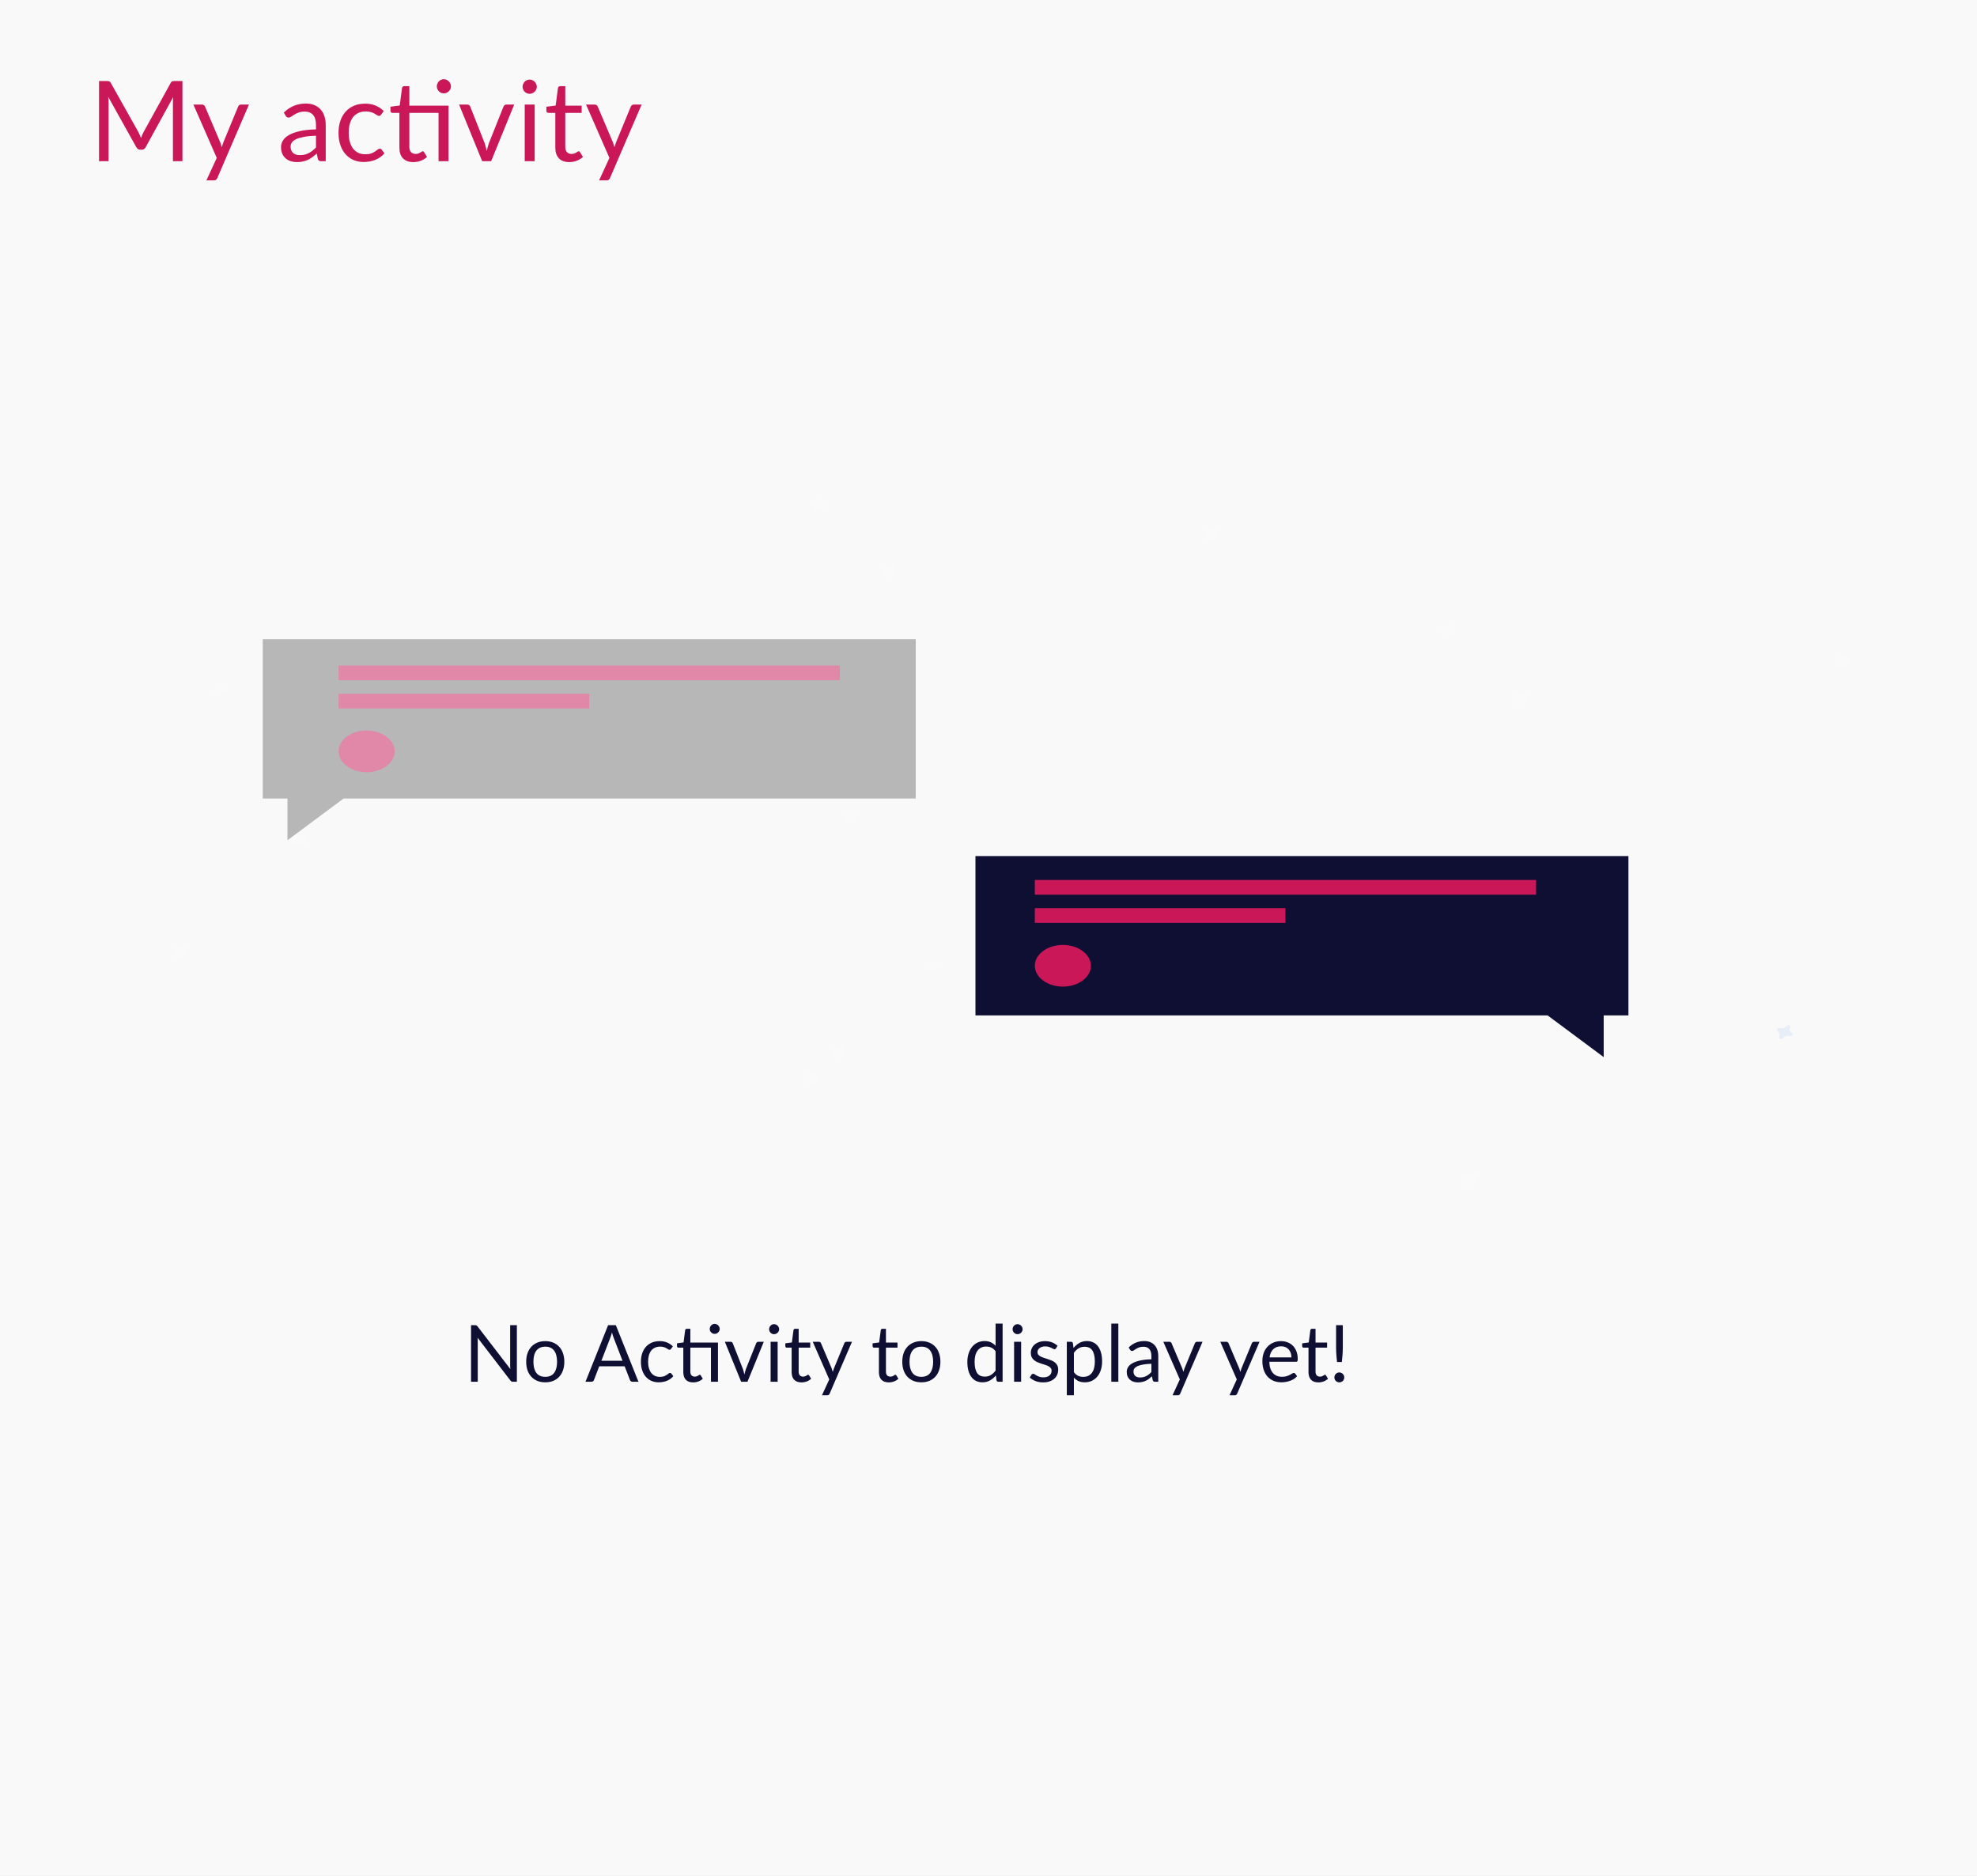
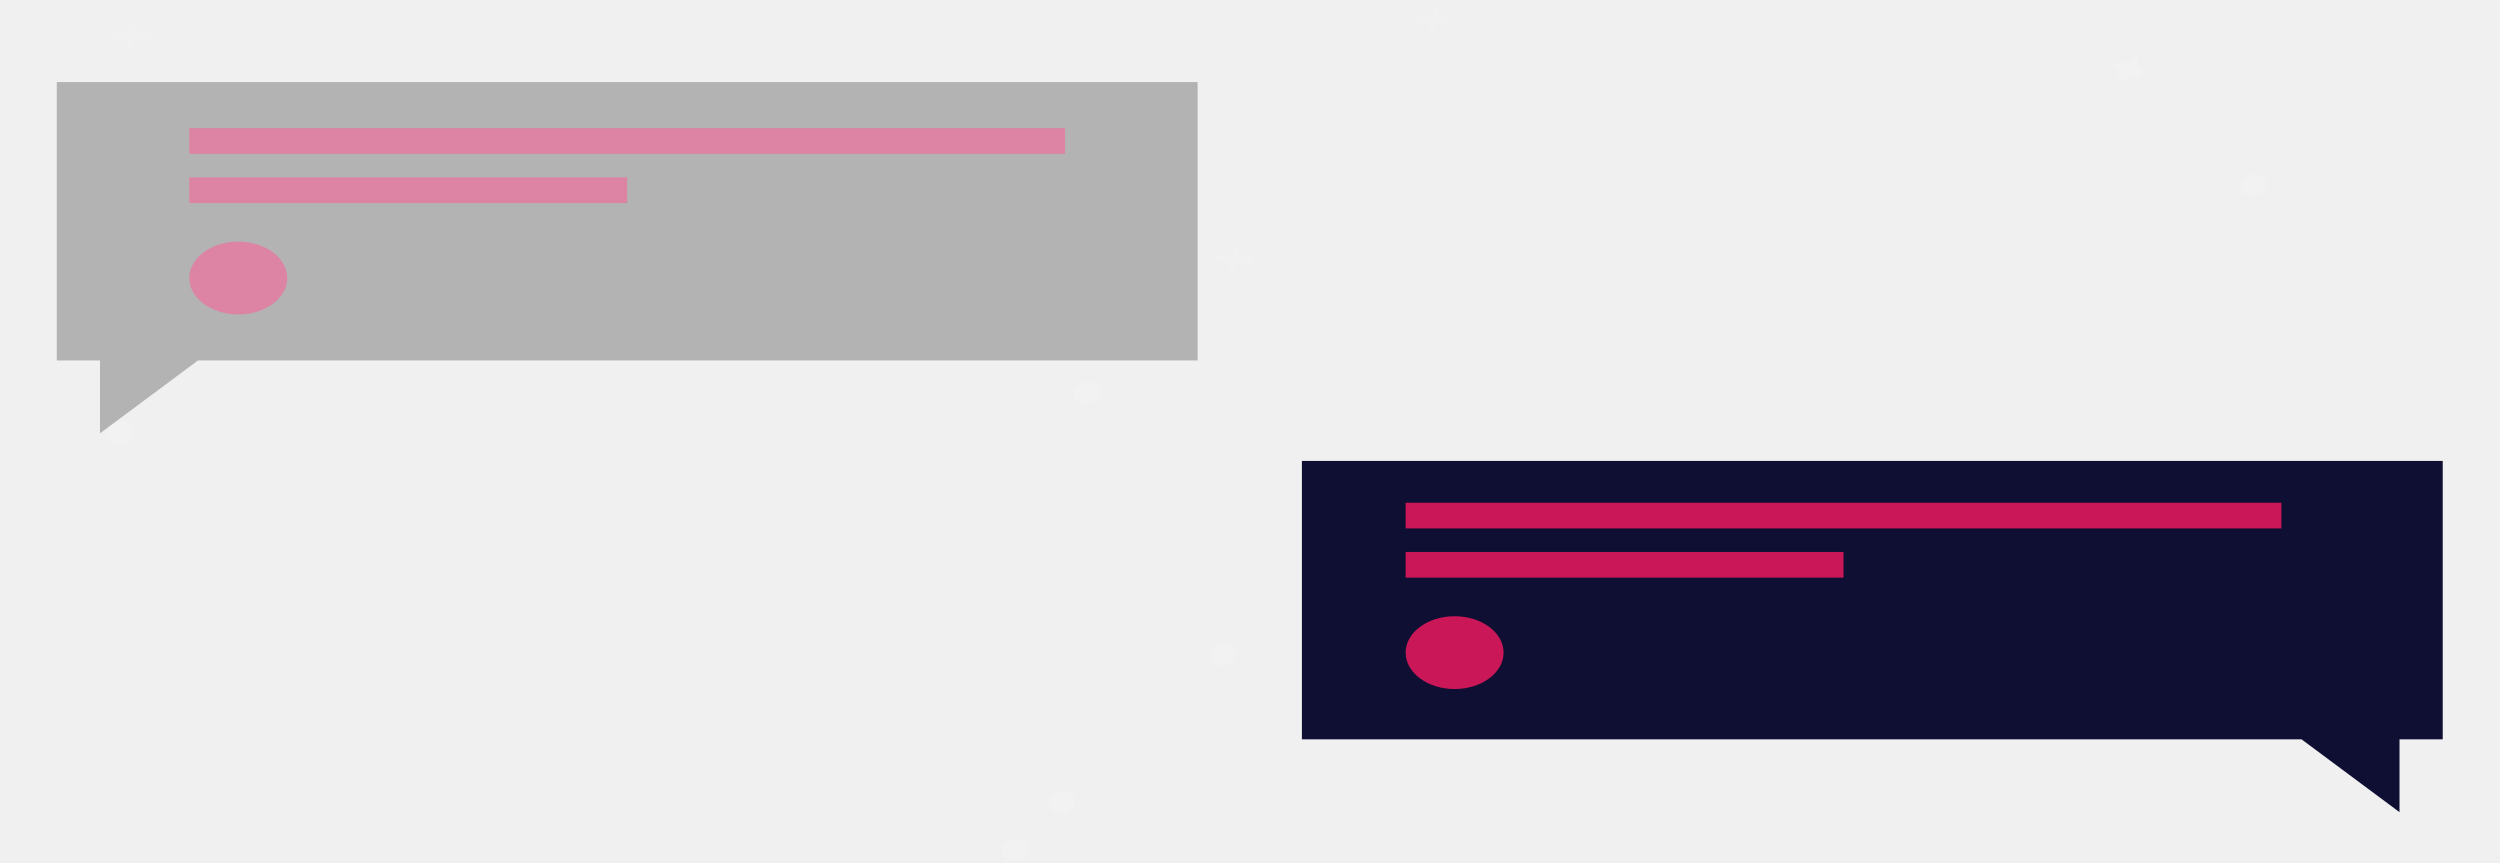
- <svg xmlns="http://www.w3.org/2000/svg" width="601" height="570" viewBox="0 0 601 570" fill="none">
-   <rect width="601" height="570" fill="#F9F9F9" />
+ <svg xmlns="http://www.w3.org/2000/svg" width="435" height="150" viewBox="70 180 435 150" fill="none">
  <g opacity="0.2">
    <path opacity="0.5" d="M66.764 211.509C68.023 211.582 69.242 210.786 69.486 209.731C69.73 208.676 68.907 207.762 67.647 207.689C66.388 207.616 65.169 208.412 64.926 209.467C64.682 210.521 65.505 211.436 66.764 211.509Z" fill="white" />
    <path opacity="0.5" d="M90.457 257.147C91.717 257.22 92.935 256.424 93.179 255.369C93.423 254.315 92.6 253.4 91.341 253.327C90.081 253.254 88.863 254.05 88.619 255.105C88.375 256.16 89.198 257.074 90.457 257.147Z" fill="white" />
    <path opacity="0.5" d="M367.729 164.421C368.988 164.494 370.207 163.698 370.451 162.643C370.695 161.588 369.871 160.674 368.612 160.601C367.353 160.528 366.134 161.324 365.89 162.379C365.647 163.433 366.47 164.348 367.729 164.421Z" fill="white" />
    <path opacity="0.5" d="M250.552 153.457C250.265 153.325 250.06 153.103 249.977 152.834C249.893 152.566 249.937 152.269 250.1 152.001C250.126 151.96 250.146 151.917 250.16 151.873C250.198 151.748 250.188 151.62 250.13 151.51C250.072 151.399 249.97 151.312 249.839 151.26C249.707 151.208 249.554 151.195 249.401 151.222C249.249 151.25 249.105 151.316 248.991 151.412C248.951 151.446 248.916 151.483 248.885 151.523C248.688 151.777 248.392 151.973 248.055 152.075C247.717 152.176 247.361 152.177 247.053 152.075C247.006 152.059 246.956 152.047 246.905 152.041C246.756 152.025 246.599 152.049 246.457 152.111C246.315 152.172 246.195 152.268 246.116 152.383C246.037 152.499 246.002 152.628 246.016 152.751C246.031 152.874 246.095 152.986 246.198 153.068C246.234 153.097 246.275 153.122 246.32 153.142C246.605 153.276 246.807 153.498 246.888 153.766C246.97 154.033 246.926 154.329 246.763 154.596C246.738 154.637 246.718 154.68 246.704 154.724C246.665 154.849 246.676 154.976 246.734 155.087C246.792 155.197 246.894 155.285 247.025 155.336C247.156 155.388 247.31 155.401 247.462 155.374C247.615 155.347 247.759 155.28 247.872 155.185C247.912 155.151 247.948 155.113 247.978 155.073C248.175 154.819 248.472 154.621 248.81 154.519C249.149 154.417 249.506 154.417 249.814 154.519C249.861 154.535 249.911 154.547 249.963 154.553C250.111 154.569 250.267 154.545 250.409 154.483C250.55 154.422 250.67 154.327 250.749 154.212C250.829 154.098 250.864 153.969 250.85 153.846C250.836 153.723 250.774 153.612 250.672 153.529C250.637 153.501 250.596 153.477 250.552 153.457Z" fill="white" />
    <path opacity="0.5" d="M352.8 275.153C352.513 275.02 352.308 274.799 352.224 274.53C352.141 274.261 352.185 273.965 352.348 273.696C352.373 273.655 352.393 273.612 352.407 273.568C352.446 273.443 352.435 273.316 352.377 273.205C352.319 273.095 352.217 273.007 352.086 272.956C351.955 272.904 351.801 272.891 351.649 272.918C351.496 272.945 351.352 273.012 351.239 273.108C351.199 273.141 351.163 273.179 351.133 273.219C350.936 273.473 350.639 273.671 350.301 273.773C349.962 273.875 349.605 273.875 349.297 273.773C349.25 273.757 349.2 273.745 349.148 273.739C349 273.723 348.843 273.747 348.701 273.809C348.559 273.87 348.439 273.966 348.359 274.081C348.28 274.197 348.245 274.326 348.26 274.449C348.275 274.573 348.338 274.684 348.441 274.766C348.478 274.796 348.519 274.82 348.564 274.841C348.851 274.973 349.056 275.195 349.139 275.463C349.223 275.732 349.179 276.029 349.016 276.297C348.99 276.338 348.97 276.381 348.957 276.425C348.918 276.55 348.929 276.678 348.986 276.788C349.044 276.899 349.146 276.986 349.278 277.038C349.409 277.09 349.562 277.103 349.715 277.076C349.868 277.048 350.012 276.982 350.125 276.886C350.165 276.852 350.201 276.815 350.231 276.775C350.428 276.52 350.724 276.323 351.063 276.221C351.401 276.118 351.759 276.118 352.067 276.22C352.114 276.237 352.164 276.248 352.216 276.254C352.364 276.271 352.521 276.246 352.663 276.185C352.805 276.123 352.925 276.028 353.004 275.912C353.084 275.797 353.119 275.668 353.104 275.544C353.089 275.421 353.026 275.31 352.923 275.227C352.886 275.198 352.845 275.173 352.8 275.153Z" fill="white" />
    <path opacity="0.5" d="M254.327 321.464C255.586 321.537 256.804 320.741 257.048 319.686C257.292 318.631 256.469 317.717 255.21 317.644C253.951 317.571 252.732 318.367 252.488 319.422C252.244 320.476 253.067 321.391 254.327 321.464Z" fill="white" />
    <path opacity="0.5" d="M54.303 291.094C55.562 291.167 56.781 290.372 57.025 289.317C57.269 288.262 56.446 287.348 55.186 287.275C53.927 287.202 52.709 287.998 52.465 289.052C52.221 290.107 53.044 291.021 54.303 291.094Z" fill="white" />
    <path opacity="0.5" d="M269.795 175.385C271.055 175.458 272.273 174.663 272.517 173.608C272.761 172.553 271.938 171.639 270.679 171.566C269.419 171.493 268.201 172.289 267.957 173.343C267.713 174.398 268.536 175.313 269.795 175.385Z" fill="white" />
    <g opacity="0.5">
      <path opacity="0.5" d="M79.337 132.099L78.453 132.045L77.308 137.279L78.191 137.333L79.337 132.099Z" fill="white" />
      <path opacity="0.5" d="M81.567 135.452L81.84 134.314L75.075 133.937L74.802 135.075L81.567 135.452Z" fill="white" />
    </g>
    <g opacity="0.5">
      <path opacity="0.5" d="M93.872 183.74L92.988 183.686L91.843 188.919L92.726 188.974L93.872 183.74Z" fill="white" />
      <path opacity="0.5" d="M96.102 187.093L96.375 185.955L89.61 185.578L89.337 186.716L96.102 187.093Z" fill="white" />
    </g>
    <g opacity="0.5">
      <path opacity="0.5" d="M320.466 180.879L319.582 180.824L318.437 186.058L319.32 186.112L320.466 180.879Z" fill="white" />
      <path opacity="0.5" d="M322.7 184.231L322.973 183.094L316.207 182.717L315.934 183.854L322.7 184.231Z" fill="white" />
    </g>
    <path opacity="0.5" d="M258.645 250.218C259.904 250.29 261.123 249.495 261.367 248.44C261.611 247.385 260.787 246.471 259.528 246.398C258.269 246.325 257.05 247.121 256.806 248.175C256.563 249.23 257.386 250.145 258.645 250.218Z" fill="white" />
    <path opacity="0.5" d="M282.338 295.856C283.598 295.929 284.816 295.133 285.06 294.078C285.304 293.024 284.481 292.109 283.222 292.036C281.962 291.963 280.744 292.759 280.5 293.814C280.256 294.869 281.079 295.783 282.338 295.856Z" fill="white" />
    <path opacity="0.5" d="M559.61 203.13C560.869 203.203 562.088 202.407 562.332 201.352C562.575 200.297 561.752 199.383 560.493 199.31C559.234 199.237 558.015 200.033 557.771 201.088C557.527 202.142 558.351 203.057 559.61 203.13Z" fill="white" />
    <path opacity="0.5" d="M442.433 192.166C442.146 192.034 441.941 191.812 441.858 191.543C441.774 191.275 441.818 190.978 441.981 190.71C442.007 190.669 442.027 190.626 442.04 190.582C442.079 190.457 442.068 190.329 442.011 190.219C441.953 190.108 441.851 190.021 441.719 189.969C441.588 189.917 441.435 189.904 441.282 189.931C441.129 189.959 440.986 190.025 440.872 190.121C440.832 190.155 440.796 190.192 440.766 190.232C440.569 190.486 440.273 190.682 439.935 190.784C439.598 190.885 439.242 190.886 438.934 190.784C438.887 190.768 438.837 190.756 438.785 190.75C438.637 190.734 438.48 190.758 438.338 190.82C438.196 190.881 438.076 190.977 437.997 191.092C437.917 191.208 437.883 191.337 437.897 191.46C437.912 191.583 437.975 191.695 438.078 191.777C438.115 191.806 438.156 191.831 438.201 191.851C438.486 191.985 438.688 192.207 438.769 192.475C438.851 192.742 438.806 193.038 438.644 193.305C438.618 193.346 438.599 193.389 438.585 193.433C438.546 193.558 438.557 193.685 438.615 193.796C438.672 193.906 438.775 193.994 438.906 194.045C439.037 194.097 439.19 194.11 439.343 194.083C439.496 194.056 439.64 193.989 439.753 193.893C439.793 193.86 439.829 193.822 439.859 193.782C440.056 193.528 440.352 193.33 440.691 193.228C441.029 193.126 441.387 193.126 441.695 193.228C441.742 193.244 441.792 193.256 441.844 193.262C441.992 193.278 442.148 193.254 442.29 193.192C442.431 193.131 442.55 193.036 442.63 192.921C442.709 192.807 442.745 192.678 442.731 192.555C442.717 192.432 442.655 192.321 442.553 192.237C442.517 192.21 442.477 192.186 442.433 192.166Z" fill="white" />
    <path opacity="0.5" d="M544.681 313.862C544.393 313.729 544.189 313.508 544.105 313.239C544.022 312.97 544.066 312.674 544.229 312.405C544.254 312.364 544.274 312.321 544.288 312.277C544.326 312.152 544.316 312.025 544.258 311.914C544.2 311.804 544.098 311.716 543.967 311.665C543.836 311.613 543.682 311.6 543.53 311.627C543.377 311.654 543.233 311.721 543.119 311.817C543.079 311.85 543.044 311.888 543.014 311.928C542.816 312.182 542.52 312.38 542.182 312.482C541.843 312.584 541.486 312.584 541.178 312.482C541.131 312.466 541.081 312.454 541.029 312.448C540.88 312.432 540.723 312.456 540.581 312.518C540.439 312.579 540.32 312.675 540.24 312.79C540.161 312.906 540.126 313.035 540.141 313.158C540.155 313.282 540.219 313.393 540.322 313.475C540.358 313.505 540.4 313.529 540.445 313.55C540.732 313.682 540.937 313.904 541.02 314.172C541.104 314.441 541.06 314.738 540.897 315.006C540.871 315.047 540.851 315.09 540.837 315.134C540.799 315.259 540.809 315.387 540.867 315.497C540.925 315.608 541.027 315.695 541.159 315.747C541.29 315.799 541.443 315.812 541.596 315.785C541.749 315.757 541.892 315.691 542.006 315.595C542.046 315.561 542.082 315.524 542.112 315.484C542.309 315.229 542.605 315.032 542.944 314.929C543.282 314.827 543.64 314.827 543.948 314.929C543.995 314.946 544.045 314.957 544.097 314.963C544.245 314.98 544.402 314.955 544.544 314.894C544.686 314.832 544.806 314.737 544.885 314.621C544.965 314.506 544.999 314.377 544.985 314.253C544.97 314.13 544.907 314.019 544.804 313.936C544.767 313.907 544.726 313.882 544.681 313.862Z" fill="#4D8AF0" />
    <path opacity="0.5" d="M446.207 360.173C447.467 360.246 448.685 359.45 448.929 358.395C449.173 357.34 448.35 356.426 447.091 356.353C445.831 356.28 444.613 357.076 444.369 358.131C444.125 359.185 444.948 360.1 446.207 360.173Z" fill="white" />
    <path opacity="0.5" d="M246.184 329.803C247.443 329.876 248.662 329.08 248.906 328.026C249.15 326.971 248.326 326.057 247.067 325.984C245.808 325.911 244.589 326.707 244.346 327.761C244.102 328.816 244.925 329.73 246.184 329.803Z" fill="white" />
    <path opacity="0.5" d="M461.676 214.094C462.935 214.167 464.154 213.372 464.398 212.317C464.642 211.262 463.819 210.348 462.559 210.275C461.3 210.202 460.082 210.998 459.838 212.052C459.594 213.107 460.417 214.021 461.676 214.094Z" fill="white" />
    <g opacity="0.5">
      <path opacity="0.5" d="M271.217 170.808L270.334 170.754L269.189 175.988L270.072 176.042L271.217 170.808Z" fill="white" />
      <path opacity="0.5" d="M273.448 174.161L273.721 173.023L266.955 172.646L266.683 173.784L273.448 174.161Z" fill="white" />
    </g>
    <g opacity="0.5">
      <path opacity="0.5" d="M285.751 222.439L284.867 222.385L283.722 227.619L284.605 227.673L285.751 222.439Z" fill="white" />
      <path opacity="0.5" d="M287.981 225.792L288.254 224.654L281.489 224.277L281.216 225.415L287.981 225.792Z" fill="white" />
    </g>
    <g opacity="0.5">
      <path opacity="0.5" d="M512.352 219.584L511.469 219.529L510.323 224.763L511.207 224.817L512.352 219.584Z" fill="white" />
      <path opacity="0.5" d="M514.587 222.936L514.859 221.799L508.094 221.422L507.821 222.559L514.587 222.936Z" fill="white" />
    </g>
  </g>
  <path d="M296.533 260.207H495.035V308.648H487.516V321.317L470.473 308.648H296.533V260.207Z" fill="#0F0F33" />
  <path d="M466.965 267.475H314.58V271.946H466.965V267.475Z" fill="#C91757" />
  <path d="M390.773 276.043H314.58V280.514H390.773V276.043Z" fill="#C91757" />
  <path d="M323.102 299.892C327.808 299.892 331.623 297.056 331.623 293.557C331.623 290.059 327.808 287.223 323.102 287.223C318.395 287.223 314.58 290.059 314.58 293.557C314.58 297.056 318.395 299.892 323.102 299.892Z" fill="#C91757" />
  <g opacity="0.5">
    <g clip-path="url(#clip0)">
      <path d="M278.379 194.285H79.877V242.726H87.396V255.395L104.439 242.726H278.379V194.285Z" fill="#757575" />
      <path d="M255.321 202.295H102.936V206.766H255.321V202.295Z" fill="#C91757" />
      <path d="M179.128 210.867H102.936V215.339H179.128V210.867Z" fill="#C91757" />
      <path d="M111.457 234.714C116.163 234.714 119.979 231.878 119.979 228.379C119.979 224.881 116.163 222.045 111.457 222.045C106.751 222.045 102.936 224.881 102.936 228.379C102.936 231.878 106.751 234.714 111.457 234.714Z" fill="#C91757" />
    </g>
  </g>
  <path d="M157.128 402.804V420H155.964C155.78 420 155.624 419.968 155.496 419.904C155.376 419.84 155.256 419.732 155.136 419.58L145.188 406.62C145.204 406.82 145.216 407.016 145.224 407.208C145.232 407.4 145.236 407.58 145.236 407.748V420H143.196V402.804H144.396C144.5 402.804 144.588 402.812 144.66 402.828C144.732 402.836 144.796 402.856 144.852 402.888C144.908 402.912 144.964 402.952 145.02 403.008C145.076 403.056 145.136 403.12 145.2 403.2L155.148 416.148C155.132 415.94 155.116 415.74 155.1 415.548C155.092 415.348 155.088 415.16 155.088 414.984V402.804H157.128ZM165.769 407.652C166.657 407.652 167.457 407.8 168.169 408.096C168.881 408.392 169.489 408.812 169.993 409.356C170.497 409.9 170.881 410.56 171.145 411.336C171.417 412.104 171.553 412.964 171.553 413.916C171.553 414.876 171.417 415.74 171.145 416.508C170.881 417.276 170.497 417.932 169.993 418.476C169.489 419.02 168.881 419.44 168.169 419.736C167.457 420.024 166.657 420.168 165.769 420.168C164.873 420.168 164.065 420.024 163.345 419.736C162.633 419.44 162.025 419.02 161.521 418.476C161.017 417.932 160.629 417.276 160.357 416.508C160.093 415.74 159.961 414.876 159.961 413.916C159.961 412.964 160.093 412.104 160.357 411.336C160.629 410.56 161.017 409.9 161.521 409.356C162.025 408.812 162.633 408.392 163.345 408.096C164.065 407.8 164.873 407.652 165.769 407.652ZM165.769 418.5C166.969 418.5 167.865 418.1 168.457 417.3C169.049 416.492 169.345 415.368 169.345 413.928C169.345 412.48 169.049 411.352 168.457 410.544C167.865 409.736 166.969 409.332 165.769 409.332C165.161 409.332 164.629 409.436 164.173 409.644C163.725 409.852 163.349 410.152 163.045 410.544C162.749 410.936 162.525 411.42 162.373 411.996C162.229 412.564 162.157 413.208 162.157 413.928C162.157 415.368 162.453 416.492 163.045 417.3C163.645 418.1 164.553 418.5 165.769 418.5ZM189.242 413.616L186.542 406.62C186.462 406.412 186.378 406.172 186.29 405.9C186.202 405.62 186.118 405.324 186.038 405.012C185.87 405.66 185.698 406.2 185.522 406.632L182.822 413.616H189.242ZM194.09 420H192.29C192.082 420 191.914 419.948 191.786 419.844C191.658 419.74 191.562 419.608 191.498 419.448L189.89 415.296H182.174L180.566 419.448C180.518 419.592 180.426 419.72 180.29 419.832C180.154 419.944 179.986 420 179.786 420H177.986L184.862 402.804H187.214L194.09 420ZM203.98 410.004C203.916 410.092 203.852 410.16 203.788 410.208C203.724 410.256 203.636 410.28 203.524 410.28C203.404 410.28 203.272 410.232 203.128 410.136C202.984 410.032 202.804 409.92 202.588 409.8C202.38 409.68 202.12 409.572 201.808 409.476C201.504 409.372 201.128 409.32 200.68 409.32C200.08 409.32 199.552 409.428 199.096 409.644C198.64 409.852 198.256 410.156 197.944 410.556C197.64 410.956 197.408 411.44 197.248 412.008C197.096 412.576 197.02 413.212 197.02 413.916C197.02 414.652 197.104 415.308 197.272 415.884C197.44 416.452 197.676 416.932 197.98 417.324C198.292 417.708 198.664 418.004 199.096 418.212C199.536 418.412 200.028 418.512 200.572 418.512C201.092 418.512 201.52 418.452 201.856 418.332C202.192 418.204 202.468 418.064 202.684 417.912C202.908 417.76 203.092 417.624 203.236 417.504C203.388 417.376 203.536 417.312 203.68 417.312C203.856 417.312 203.992 417.38 204.088 417.516L204.688 418.296C204.424 418.624 204.124 418.904 203.788 419.136C203.452 419.368 203.088 419.564 202.696 419.724C202.312 419.876 201.908 419.988 201.484 420.06C201.06 420.132 200.628 420.168 200.188 420.168C199.428 420.168 198.72 420.028 198.064 419.748C197.416 419.468 196.852 419.064 196.372 418.536C195.892 418 195.516 417.344 195.244 416.568C194.972 415.792 194.836 414.908 194.836 413.916C194.836 413.012 194.96 412.176 195.208 411.408C195.464 410.64 195.832 409.98 196.312 409.428C196.8 408.868 197.396 408.432 198.1 408.12C198.812 407.808 199.628 407.652 200.548 407.652C201.404 407.652 202.156 407.792 202.804 408.072C203.46 408.344 204.04 408.732 204.544 409.236L203.98 410.004ZM218.261 420H216.125V409.632H209.861V416.928C209.861 417.44 209.985 417.82 210.233 418.068C210.481 418.316 210.801 418.44 211.193 418.44C211.417 418.44 211.609 418.412 211.769 418.356C211.937 418.292 212.081 418.224 212.201 418.152C212.321 418.08 212.421 418.016 212.501 417.96C212.589 417.896 212.665 417.864 212.729 417.864C212.841 417.864 212.941 417.932 213.029 418.068L213.653 419.088C213.285 419.432 212.841 419.704 212.321 419.904C211.801 420.096 211.265 420.192 210.713 420.192C209.753 420.192 209.013 419.924 208.493 419.388C207.981 418.852 207.725 418.08 207.725 417.072V409.632H206.261C206.133 409.632 206.025 409.596 205.937 409.524C205.849 409.444 205.805 409.324 205.805 409.164V408.312L207.797 408.048L208.289 404.304C208.313 404.184 208.365 404.088 208.445 404.016C208.533 403.936 208.645 403.896 208.781 403.896H209.861V408.084H218.261V420ZM218.789 403.944C218.789 404.152 218.745 404.348 218.657 404.532C218.577 404.708 218.465 404.864 218.321 405C218.185 405.136 218.025 405.244 217.841 405.324C217.657 405.404 217.461 405.444 217.253 405.444C217.045 405.444 216.849 405.404 216.665 405.324C216.489 405.244 216.333 405.136 216.197 405C216.061 404.864 215.953 404.708 215.873 404.532C215.793 404.348 215.753 404.152 215.753 403.944C215.753 403.736 215.793 403.54 215.873 403.356C215.953 403.164 216.061 403 216.197 402.864C216.333 402.72 216.489 402.608 216.665 402.528C216.849 402.448 217.045 402.408 217.253 402.408C217.461 402.408 217.657 402.448 217.841 402.528C218.025 402.608 218.185 402.72 218.321 402.864C218.465 403 218.577 403.164 218.657 403.356C218.745 403.54 218.789 403.736 218.789 403.944ZM232.186 407.844L227.23 420H225.31L220.354 407.844H222.094C222.27 407.844 222.414 407.888 222.526 407.976C222.638 408.064 222.714 408.168 222.754 408.288L225.838 416.112C225.934 416.408 226.018 416.696 226.09 416.976C226.162 417.256 226.23 417.536 226.294 417.816C226.358 417.536 226.426 417.256 226.498 416.976C226.57 416.696 226.658 416.408 226.762 416.112L229.882 408.288C229.93 408.16 230.01 408.056 230.122 407.976C230.234 407.888 230.366 407.844 230.518 407.844H232.186ZM236.401 407.844V420H234.265V407.844H236.401ZM236.857 404.028C236.857 404.236 236.813 404.432 236.725 404.616C236.645 404.792 236.533 404.952 236.389 405.096C236.253 405.232 236.089 405.34 235.897 405.42C235.713 405.5 235.517 405.54 235.309 405.54C235.101 405.54 234.905 405.5 234.721 405.42C234.545 405.34 234.389 405.232 234.253 405.096C234.117 404.952 234.009 404.792 233.929 404.616C233.849 404.432 233.809 404.236 233.809 404.028C233.809 403.82 233.849 403.624 233.929 403.44C234.009 403.248 234.117 403.084 234.253 402.948C234.389 402.804 234.545 402.692 234.721 402.612C234.905 402.532 235.101 402.492 235.309 402.492C235.517 402.492 235.713 402.532 235.897 402.612C236.089 402.692 236.253 402.804 236.389 402.948C236.533 403.084 236.645 403.248 236.725 403.44C236.813 403.624 236.857 403.82 236.857 404.028ZM243.643 420.192C242.683 420.192 241.943 419.924 241.423 419.388C240.911 418.852 240.655 418.08 240.655 417.072V409.632H239.191C239.063 409.632 238.955 409.596 238.867 409.524C238.779 409.444 238.735 409.324 238.735 409.164V408.312L240.727 408.06L241.219 404.304C241.243 404.184 241.295 404.088 241.375 404.016C241.463 403.936 241.575 403.896 241.711 403.896H242.791V408.084H246.307V409.632H242.791V416.928C242.791 417.44 242.915 417.82 243.163 418.068C243.411 418.316 243.731 418.44 244.123 418.44C244.347 418.44 244.539 418.412 244.699 418.356C244.867 418.292 245.011 418.224 245.131 418.152C245.251 418.08 245.351 418.016 245.431 417.96C245.519 417.896 245.595 417.864 245.659 417.864C245.771 417.864 245.871 417.932 245.959 418.068L246.583 419.088C246.215 419.432 245.771 419.704 245.251 419.904C244.731 420.096 244.195 420.192 243.643 420.192ZM259 407.844L252.22 423.588C252.148 423.748 252.056 423.876 251.944 423.972C251.84 424.068 251.676 424.116 251.452 424.116H249.868L252.088 419.292L247.072 407.844H248.92C249.104 407.844 249.248 407.892 249.352 407.988C249.464 408.076 249.54 408.176 249.58 408.288L252.832 415.944C252.96 416.28 253.068 416.632 253.156 417C253.268 416.624 253.388 416.268 253.516 415.932L256.672 408.288C256.72 408.16 256.8 408.056 256.912 407.976C257.032 407.888 257.164 407.844 257.308 407.844H259ZM270.174 420.192C269.214 420.192 268.474 419.924 267.954 419.388C267.442 418.852 267.186 418.08 267.186 417.072V409.632H265.722C265.594 409.632 265.486 409.596 265.398 409.524C265.31 409.444 265.266 409.324 265.266 409.164V408.312L267.258 408.06L267.75 404.304C267.774 404.184 267.826 404.088 267.906 404.016C267.994 403.936 268.106 403.896 268.242 403.896H269.322V408.084H272.838V409.632H269.322V416.928C269.322 417.44 269.446 417.82 269.694 418.068C269.942 418.316 270.262 418.44 270.654 418.44C270.878 418.44 271.07 418.412 271.23 418.356C271.398 418.292 271.542 418.224 271.662 418.152C271.782 418.08 271.882 418.016 271.962 417.96C272.05 417.896 272.126 417.864 272.19 417.864C272.302 417.864 272.402 417.932 272.49 418.068L273.114 419.088C272.746 419.432 272.302 419.704 271.782 419.904C271.262 420.096 270.726 420.192 270.174 420.192ZM280.097 407.652C280.985 407.652 281.785 407.8 282.497 408.096C283.209 408.392 283.817 408.812 284.321 409.356C284.825 409.9 285.209 410.56 285.473 411.336C285.745 412.104 285.881 412.964 285.881 413.916C285.881 414.876 285.745 415.74 285.473 416.508C285.209 417.276 284.825 417.932 284.321 418.476C283.817 419.02 283.209 419.44 282.497 419.736C281.785 420.024 280.985 420.168 280.097 420.168C279.201 420.168 278.393 420.024 277.673 419.736C276.961 419.44 276.353 419.02 275.849 418.476C275.345 417.932 274.957 417.276 274.685 416.508C274.421 415.74 274.289 414.876 274.289 413.916C274.289 412.964 274.421 412.104 274.685 411.336C274.957 410.56 275.345 409.9 275.849 409.356C276.353 408.812 276.961 408.392 277.673 408.096C278.393 407.8 279.201 407.652 280.097 407.652ZM280.097 418.5C281.297 418.5 282.193 418.1 282.785 417.3C283.377 416.492 283.673 415.368 283.673 413.928C283.673 412.48 283.377 411.352 282.785 410.544C282.193 409.736 281.297 409.332 280.097 409.332C279.489 409.332 278.957 409.436 278.501 409.644C278.053 409.852 277.677 410.152 277.373 410.544C277.077 410.936 276.853 411.42 276.701 411.996C276.557 412.564 276.485 413.208 276.485 413.928C276.485 415.368 276.781 416.492 277.373 417.3C277.973 418.1 278.881 418.5 280.097 418.5ZM302.651 410.736C302.251 410.2 301.819 409.828 301.355 409.62C300.891 409.404 300.371 409.296 299.795 409.296C298.667 409.296 297.799 409.7 297.191 410.508C296.583 411.316 296.279 412.468 296.279 413.964C296.279 414.756 296.347 415.436 296.483 416.004C296.619 416.564 296.819 417.028 297.083 417.396C297.347 417.756 297.671 418.02 298.055 418.188C298.439 418.356 298.875 418.44 299.363 418.44C300.067 418.44 300.679 418.28 301.199 417.96C301.727 417.64 302.211 417.188 302.651 416.604V410.736ZM304.787 402.324V420H303.515C303.211 420 303.019 419.852 302.939 419.556L302.747 418.08C302.227 418.704 301.635 419.208 300.971 419.592C300.307 419.976 299.539 420.168 298.667 420.168C297.971 420.168 297.339 420.036 296.771 419.772C296.203 419.5 295.719 419.104 295.319 418.584C294.919 418.064 294.611 417.416 294.395 416.64C294.179 415.864 294.071 414.972 294.071 413.964C294.071 413.068 294.191 412.236 294.431 411.468C294.671 410.692 295.015 410.02 295.463 409.452C295.911 408.884 296.459 408.44 297.107 408.12C297.763 407.792 298.499 407.628 299.315 407.628C300.059 407.628 300.695 407.756 301.223 408.012C301.759 408.26 302.235 408.608 302.651 409.056V402.324H304.787ZM310.417 407.844V420H308.281V407.844H310.417ZM310.873 404.028C310.873 404.236 310.829 404.432 310.741 404.616C310.661 404.792 310.549 404.952 310.405 405.096C310.269 405.232 310.105 405.34 309.913 405.42C309.729 405.5 309.533 405.54 309.325 405.54C309.117 405.54 308.921 405.5 308.737 405.42C308.561 405.34 308.405 405.232 308.269 405.096C308.133 404.952 308.025 404.792 307.945 404.616C307.865 404.432 307.825 404.236 307.825 404.028C307.825 403.82 307.865 403.624 307.945 403.44C308.025 403.248 308.133 403.084 308.269 402.948C308.405 402.804 308.561 402.692 308.737 402.612C308.921 402.532 309.117 402.492 309.325 402.492C309.533 402.492 309.729 402.532 309.913 402.612C310.105 402.692 310.269 402.804 310.405 402.948C310.549 403.084 310.661 403.248 310.741 403.44C310.829 403.624 310.873 403.82 310.873 404.028ZM321.006 409.848C320.91 410.024 320.762 410.112 320.562 410.112C320.442 410.112 320.306 410.068 320.154 409.98C320.002 409.892 319.814 409.796 319.59 409.692C319.374 409.58 319.114 409.48 318.81 409.392C318.506 409.296 318.146 409.248 317.73 409.248C317.37 409.248 317.046 409.296 316.758 409.392C316.47 409.48 316.222 409.604 316.014 409.764C315.814 409.924 315.658 410.112 315.546 410.328C315.442 410.536 315.39 410.764 315.39 411.012C315.39 411.324 315.478 411.584 315.654 411.792C315.838 412 316.078 412.18 316.374 412.332C316.67 412.484 317.006 412.62 317.382 412.74C317.758 412.852 318.142 412.976 318.534 413.112C318.934 413.24 319.322 413.384 319.698 413.544C320.074 413.704 320.41 413.904 320.706 414.144C321.002 414.384 321.238 414.68 321.414 415.032C321.598 415.376 321.69 415.792 321.69 416.28C321.69 416.84 321.59 417.36 321.39 417.84C321.19 418.312 320.894 418.724 320.502 419.076C320.11 419.42 319.63 419.692 319.062 419.892C318.494 420.092 317.838 420.192 317.094 420.192C316.246 420.192 315.478 420.056 314.79 419.784C314.102 419.504 313.518 419.148 313.038 418.716L313.542 417.9C313.606 417.796 313.682 417.716 313.77 417.66C313.858 417.604 313.97 417.576 314.106 417.576C314.25 417.576 314.402 417.632 314.562 417.744C314.722 417.856 314.914 417.98 315.138 418.116C315.37 418.252 315.65 418.376 315.978 418.488C316.306 418.6 316.714 418.656 317.202 418.656C317.618 418.656 317.982 418.604 318.294 418.5C318.606 418.388 318.866 418.24 319.074 418.056C319.282 417.872 319.434 417.66 319.53 417.42C319.634 417.18 319.686 416.924 319.686 416.652C319.686 416.316 319.594 416.04 319.41 415.824C319.234 415.6 318.998 415.412 318.702 415.26C318.406 415.1 318.066 414.964 317.682 414.852C317.306 414.732 316.918 414.608 316.518 414.48C316.126 414.352 315.738 414.208 315.354 414.048C314.978 413.88 314.642 413.672 314.346 413.424C314.05 413.176 313.81 412.872 313.626 412.512C313.45 412.144 313.362 411.7 313.362 411.18C313.362 410.716 313.458 410.272 313.65 409.848C313.842 409.416 314.122 409.04 314.49 408.72C314.858 408.392 315.31 408.132 315.846 407.94C316.382 407.748 316.994 407.652 317.682 407.652C318.482 407.652 319.198 407.78 319.83 408.036C320.47 408.284 321.022 408.628 321.486 409.068L321.006 409.848ZM326.457 417.072C326.849 417.6 327.277 417.972 327.741 418.188C328.205 418.404 328.725 418.512 329.301 418.512C330.437 418.512 331.309 418.108 331.917 417.3C332.525 416.492 332.829 415.34 332.829 413.844C332.829 413.052 332.757 412.372 332.613 411.804C332.477 411.236 332.277 410.772 332.013 410.412C331.749 410.044 331.425 409.776 331.041 409.608C330.657 409.44 330.221 409.356 329.733 409.356C329.037 409.356 328.425 409.516 327.897 409.836C327.377 410.156 326.897 410.608 326.457 411.192V417.072ZM326.349 409.728C326.861 409.096 327.453 408.588 328.125 408.204C328.797 407.82 329.565 407.628 330.429 407.628C331.133 407.628 331.769 407.764 332.337 408.036C332.905 408.3 333.389 408.696 333.789 409.224C334.189 409.744 334.497 410.392 334.713 411.168C334.929 411.944 335.037 412.836 335.037 413.844C335.037 414.74 334.917 415.576 334.677 416.352C334.437 417.12 334.089 417.788 333.633 418.356C333.185 418.916 332.633 419.36 331.977 419.688C331.329 420.008 330.597 420.168 329.781 420.168C329.037 420.168 328.397 420.044 327.861 419.796C327.333 419.54 326.865 419.188 326.457 418.74V424.116H324.309V407.844H325.593C325.897 407.844 326.085 407.992 326.157 408.288L326.349 409.728ZM339.97 402.324V420H337.834V402.324H339.97ZM350.022 414.528C349.038 414.56 348.198 414.64 347.502 414.768C346.814 414.888 346.25 415.048 345.81 415.248C345.378 415.448 345.062 415.684 344.862 415.956C344.67 416.228 344.574 416.532 344.574 416.868C344.574 417.188 344.626 417.464 344.73 417.696C344.834 417.928 344.974 418.12 345.15 418.272C345.334 418.416 345.546 418.524 345.786 418.596C346.034 418.66 346.298 418.692 346.578 418.692C346.954 418.692 347.298 418.656 347.61 418.584C347.922 418.504 348.214 418.392 348.486 418.248C348.766 418.104 349.03 417.932 349.278 417.732C349.534 417.532 349.782 417.304 350.022 417.048V414.528ZM343.122 409.56C343.794 408.912 344.518 408.428 345.294 408.108C346.07 407.788 346.93 407.628 347.874 407.628C348.554 407.628 349.158 407.74 349.686 407.964C350.214 408.188 350.658 408.5 351.018 408.9C351.378 409.3 351.65 409.784 351.834 410.352C352.018 410.92 352.11 411.544 352.11 412.224V420H351.162C350.954 420 350.794 419.968 350.682 419.904C350.57 419.832 350.482 419.696 350.418 419.496L350.178 418.344C349.858 418.64 349.546 418.904 349.242 419.136C348.938 419.36 348.618 419.552 348.282 419.712C347.946 419.864 347.586 419.98 347.202 420.06C346.826 420.148 346.406 420.192 345.942 420.192C345.47 420.192 345.026 420.128 344.61 420C344.194 419.864 343.83 419.664 343.518 419.4C343.214 419.136 342.97 418.804 342.786 418.404C342.61 417.996 342.522 417.516 342.522 416.964C342.522 416.484 342.654 416.024 342.918 415.584C343.182 415.136 343.61 414.74 344.202 414.396C344.794 414.052 345.566 413.772 346.518 413.556C347.47 413.332 348.638 413.204 350.022 413.172V412.224C350.022 411.28 349.818 410.568 349.41 410.088C349.002 409.6 348.406 409.356 347.622 409.356C347.094 409.356 346.65 409.424 346.29 409.56C345.938 409.688 345.63 409.836 345.366 410.004C345.11 410.164 344.886 410.312 344.694 410.448C344.51 410.576 344.326 410.64 344.142 410.64C343.998 410.64 343.874 410.604 343.77 410.532C343.666 410.452 343.578 410.356 343.506 410.244L343.122 409.56ZM365.571 407.844L358.791 423.588C358.719 423.748 358.627 423.876 358.515 423.972C358.411 424.068 358.247 424.116 358.023 424.116H356.439L358.659 419.292L353.643 407.844H355.491C355.675 407.844 355.819 407.892 355.923 407.988C356.035 408.076 356.111 408.176 356.151 408.288L359.403 415.944C359.531 416.28 359.639 416.632 359.727 417C359.839 416.624 359.959 416.268 360.087 415.932L363.243 408.288C363.291 408.16 363.371 408.056 363.483 407.976C363.603 407.888 363.735 407.844 363.879 407.844H365.571ZM382.891 407.844L376.111 423.588C376.039 423.748 375.947 423.876 375.835 423.972C375.731 424.068 375.567 424.116 375.343 424.116H373.759L375.979 419.292L370.963 407.844H372.811C372.995 407.844 373.139 407.892 373.243 407.988C373.355 408.076 373.431 408.176 373.471 408.288L376.723 415.944C376.851 416.28 376.959 416.632 377.047 417C377.159 416.624 377.279 416.268 377.407 415.932L380.563 408.288C380.611 408.16 380.691 408.056 380.803 407.976C380.923 407.888 381.055 407.844 381.199 407.844H382.891ZM392.586 412.596C392.586 412.1 392.514 411.648 392.37 411.24C392.234 410.824 392.03 410.468 391.758 410.172C391.494 409.868 391.17 409.636 390.786 409.476C390.402 409.308 389.966 409.224 389.478 409.224C388.454 409.224 387.642 409.524 387.042 410.124C386.45 410.716 386.082 411.54 385.938 412.596H392.586ZM394.314 418.296C394.05 418.616 393.734 418.896 393.366 419.136C392.998 419.368 392.602 419.56 392.178 419.712C391.762 419.864 391.33 419.976 390.882 420.048C390.434 420.128 389.99 420.168 389.55 420.168C388.71 420.168 387.934 420.028 387.222 419.748C386.518 419.46 385.906 419.044 385.386 418.5C384.874 417.948 384.474 417.268 384.186 416.46C383.898 415.652 383.754 414.724 383.754 413.676C383.754 412.828 383.882 412.036 384.138 411.3C384.402 410.564 384.778 409.928 385.266 409.392C385.754 408.848 386.35 408.424 387.054 408.12C387.758 407.808 388.55 407.652 389.43 407.652C390.158 407.652 390.83 407.776 391.446 408.024C392.07 408.264 392.606 408.616 393.054 409.08C393.51 409.536 393.866 410.104 394.122 410.784C394.378 411.456 394.506 412.224 394.506 413.088C394.506 413.424 394.47 413.648 394.398 413.76C394.326 413.872 394.19 413.928 393.99 413.928H385.866C385.89 414.696 385.994 415.364 386.178 415.932C386.37 416.5 386.634 416.976 386.97 417.36C387.306 417.736 387.706 418.02 388.17 418.212C388.634 418.396 389.154 418.488 389.73 418.488C390.266 418.488 390.726 418.428 391.11 418.308C391.502 418.18 391.838 418.044 392.118 417.9C392.398 417.756 392.63 417.624 392.814 417.504C393.006 417.376 393.17 417.312 393.306 417.312C393.482 417.312 393.618 417.38 393.714 417.516L394.314 418.296ZM400.768 420.192C399.808 420.192 399.068 419.924 398.548 419.388C398.036 418.852 397.78 418.08 397.78 417.072V409.632H396.316C396.188 409.632 396.08 409.596 395.992 409.524C395.904 409.444 395.86 409.324 395.86 409.164V408.312L397.852 408.06L398.344 404.304C398.368 404.184 398.42 404.088 398.5 404.016C398.588 403.936 398.7 403.896 398.836 403.896H399.916V408.084H403.432V409.632H399.916V416.928C399.916 417.44 400.04 417.82 400.288 418.068C400.536 418.316 400.856 418.44 401.248 418.44C401.472 418.44 401.664 418.412 401.824 418.356C401.992 418.292 402.136 418.224 402.256 418.152C402.376 418.08 402.476 418.016 402.556 417.96C402.644 417.896 402.72 417.864 402.784 417.864C402.896 417.864 402.996 417.932 403.084 418.068L403.708 419.088C403.34 419.432 402.896 419.704 402.376 419.904C401.856 420.096 401.32 420.192 400.768 420.192ZM408.205 402.804V409.668C408.205 410.028 408.197 410.38 408.181 410.724C408.165 411.068 408.145 411.416 408.121 411.768C408.097 412.112 408.065 412.468 408.025 412.836C407.993 413.196 407.953 413.584 407.905 414H406.465C406.417 413.584 406.373 413.196 406.333 412.836C406.301 412.468 406.273 412.112 406.249 411.768C406.225 411.416 406.205 411.068 406.189 410.724C406.173 410.38 406.165 410.028 406.165 409.668V402.804H408.205ZM405.649 418.68C405.649 418.472 405.685 418.276 405.757 418.092C405.837 417.908 405.945 417.748 406.081 417.612C406.217 417.476 406.373 417.368 406.549 417.288C406.733 417.208 406.933 417.168 407.149 417.168C407.357 417.168 407.549 417.208 407.725 417.288C407.909 417.368 408.069 417.476 408.205 417.612C408.341 417.748 408.449 417.908 408.529 418.092C408.609 418.276 408.649 418.472 408.649 418.68C408.649 418.896 408.609 419.096 408.529 419.28C408.449 419.456 408.341 419.612 408.205 419.748C408.069 419.884 407.909 419.988 407.725 420.06C407.549 420.14 407.357 420.18 407.149 420.18C406.933 420.18 406.733 420.14 406.549 420.06C406.373 419.988 406.217 419.884 406.081 419.748C405.945 419.612 405.837 419.456 405.757 419.28C405.685 419.096 405.649 418.896 405.649 418.68Z" fill="#0F0F33" />
  <path d="M55.458 24.639V49H52.568V31.099C52.568 30.861 52.574 30.606 52.585 30.334C52.608 30.062 52.63 29.784 52.653 29.501L44.289 44.733C44.028 45.243 43.632 45.498 43.099 45.498H42.623C42.09 45.498 41.694 45.243 41.433 44.733L32.899 29.433C32.967 30.034 33.001 30.589 33.001 31.099V49H30.111V24.639H32.542C32.837 24.639 33.063 24.667 33.222 24.724C33.381 24.781 33.534 24.939 33.681 25.2L42.096 40.194C42.232 40.466 42.362 40.749 42.487 41.044C42.623 41.339 42.748 41.639 42.861 41.945C42.974 41.639 43.093 41.339 43.218 41.044C43.343 40.738 43.479 40.449 43.626 40.177L51.888 25.2C52.024 24.939 52.171 24.781 52.33 24.724C52.5 24.667 52.732 24.639 53.027 24.639H55.458ZM75.683 31.779L66.078 54.083C65.976 54.31 65.845 54.491 65.687 54.627C65.539 54.763 65.307 54.831 64.99 54.831H62.746L65.891 47.997L58.785 31.779H61.403C61.663 31.779 61.867 31.847 62.015 31.983C62.173 32.108 62.281 32.249 62.338 32.408L66.945 43.254C67.126 43.73 67.279 44.229 67.404 44.75C67.562 44.217 67.732 43.713 67.914 43.237L72.385 32.408C72.453 32.227 72.566 32.079 72.725 31.966C72.895 31.841 73.082 31.779 73.286 31.779H75.683ZM96.058 41.248C94.664 41.293 93.474 41.407 92.488 41.588C91.513 41.758 90.715 41.985 90.091 42.268C89.479 42.551 89.031 42.886 88.748 43.271C88.476 43.656 88.34 44.087 88.34 44.563C88.34 45.016 88.414 45.407 88.561 45.736C88.709 46.065 88.907 46.337 89.156 46.552C89.417 46.756 89.717 46.909 90.057 47.011C90.409 47.102 90.782 47.147 91.179 47.147C91.712 47.147 92.199 47.096 92.641 46.994C93.083 46.881 93.497 46.722 93.882 46.518C94.279 46.314 94.653 46.07 95.004 45.787C95.367 45.504 95.718 45.181 96.058 44.818V41.248ZM86.283 34.21C87.235 33.292 88.261 32.606 89.36 32.153C90.46 31.7 91.678 31.473 93.015 31.473C93.978 31.473 94.834 31.632 95.582 31.949C96.33 32.266 96.959 32.708 97.469 33.275C97.979 33.842 98.365 34.527 98.625 35.332C98.886 36.137 99.016 37.021 99.016 37.984V49H97.673C97.379 49 97.152 48.955 96.993 48.864C96.835 48.762 96.71 48.569 96.619 48.286L96.279 46.654C95.826 47.073 95.384 47.447 94.953 47.776C94.522 48.093 94.069 48.365 93.593 48.592C93.117 48.807 92.607 48.972 92.063 49.085C91.531 49.21 90.936 49.272 90.278 49.272C89.609 49.272 88.981 49.181 88.391 49C87.802 48.807 87.286 48.524 86.844 48.15C86.413 47.776 86.068 47.306 85.807 46.739C85.558 46.161 85.433 45.481 85.433 44.699C85.433 44.019 85.62 43.367 85.994 42.744C86.368 42.109 86.975 41.548 87.813 41.061C88.652 40.574 89.746 40.177 91.094 39.871C92.443 39.554 94.097 39.372 96.058 39.327V37.984C96.058 36.647 95.769 35.638 95.191 34.958C94.613 34.267 93.769 33.921 92.658 33.921C91.91 33.921 91.281 34.017 90.771 34.21C90.272 34.391 89.836 34.601 89.462 34.839C89.1 35.066 88.782 35.275 88.51 35.468C88.249 35.649 87.989 35.74 87.728 35.74C87.524 35.74 87.349 35.689 87.201 35.587C87.054 35.474 86.929 35.338 86.827 35.179L86.283 34.21ZM115.861 34.839C115.77 34.964 115.679 35.06 115.589 35.128C115.498 35.196 115.373 35.23 115.215 35.23C115.045 35.23 114.858 35.162 114.654 35.026C114.45 34.879 114.195 34.72 113.889 34.55C113.594 34.38 113.226 34.227 112.784 34.091C112.353 33.944 111.82 33.87 111.186 33.87C110.336 33.87 109.588 34.023 108.942 34.329C108.296 34.624 107.752 35.054 107.31 35.621C106.879 36.188 106.55 36.873 106.324 37.678C106.108 38.483 106.001 39.384 106.001 40.381C106.001 41.424 106.12 42.353 106.358 43.169C106.596 43.974 106.93 44.654 107.361 45.209C107.803 45.753 108.33 46.172 108.942 46.467C109.565 46.75 110.262 46.892 111.033 46.892C111.769 46.892 112.376 46.807 112.852 46.637C113.328 46.456 113.719 46.257 114.025 46.042C114.342 45.827 114.603 45.634 114.807 45.464C115.022 45.283 115.232 45.192 115.436 45.192C115.685 45.192 115.878 45.288 116.014 45.481L116.864 46.586C116.49 47.051 116.065 47.447 115.589 47.776C115.113 48.105 114.597 48.382 114.042 48.609C113.498 48.824 112.925 48.983 112.325 49.085C111.724 49.187 111.112 49.238 110.489 49.238C109.412 49.238 108.409 49.04 107.48 48.643C106.562 48.246 105.763 47.674 105.083 46.926C104.403 46.167 103.87 45.237 103.485 44.138C103.099 43.039 102.907 41.786 102.907 40.381C102.907 39.1 103.082 37.916 103.434 36.828C103.796 35.74 104.318 34.805 104.998 34.023C105.689 33.23 106.533 32.612 107.531 32.17C108.539 31.728 109.695 31.507 110.999 31.507C112.211 31.507 113.277 31.705 114.195 32.102C115.124 32.487 115.946 33.037 116.66 33.751L115.861 34.839ZM136.342 49H133.316V34.312H124.442V44.648C124.442 45.373 124.618 45.912 124.969 46.263C125.32 46.614 125.774 46.79 126.329 46.79C126.646 46.79 126.918 46.75 127.145 46.671C127.383 46.58 127.587 46.484 127.757 46.382C127.927 46.28 128.069 46.189 128.182 46.11C128.307 46.019 128.414 45.974 128.505 45.974C128.664 45.974 128.805 46.07 128.93 46.263L129.814 47.708C129.293 48.195 128.664 48.581 127.927 48.864C127.19 49.136 126.431 49.272 125.649 49.272C124.289 49.272 123.241 48.892 122.504 48.133C121.779 47.374 121.416 46.28 121.416 44.852V34.312H119.342C119.161 34.312 119.008 34.261 118.883 34.159C118.758 34.046 118.696 33.876 118.696 33.649V32.442L121.518 32.068L122.215 26.764C122.249 26.594 122.323 26.458 122.436 26.356C122.561 26.243 122.719 26.186 122.912 26.186H124.442V32.119H136.342V49ZM137.09 26.254C137.09 26.549 137.028 26.826 136.903 27.087C136.79 27.336 136.631 27.557 136.427 27.75C136.234 27.943 136.008 28.096 135.747 28.209C135.486 28.322 135.209 28.379 134.914 28.379C134.619 28.379 134.342 28.322 134.081 28.209C133.832 28.096 133.611 27.943 133.418 27.75C133.225 27.557 133.072 27.336 132.959 27.087C132.846 26.826 132.789 26.549 132.789 26.254C132.789 25.959 132.846 25.682 132.959 25.421C133.072 25.149 133.225 24.917 133.418 24.724C133.611 24.52 133.832 24.361 134.081 24.248C134.342 24.135 134.619 24.078 134.914 24.078C135.209 24.078 135.486 24.135 135.747 24.248C136.008 24.361 136.234 24.52 136.427 24.724C136.631 24.917 136.79 25.149 136.903 25.421C137.028 25.682 137.09 25.959 137.09 26.254ZM156.319 31.779L149.298 49H146.578L139.557 31.779H142.022C142.271 31.779 142.475 31.841 142.634 31.966C142.793 32.091 142.9 32.238 142.957 32.408L147.326 43.492C147.462 43.911 147.581 44.319 147.683 44.716C147.785 45.113 147.881 45.509 147.972 45.906C148.063 45.509 148.159 45.113 148.261 44.716C148.363 44.319 148.488 43.911 148.635 43.492L153.055 32.408C153.123 32.227 153.236 32.079 153.395 31.966C153.554 31.841 153.741 31.779 153.956 31.779H156.319ZM162.54 31.779V49H159.514V31.779H162.54ZM163.186 26.373C163.186 26.668 163.124 26.945 162.999 27.206C162.886 27.455 162.727 27.682 162.523 27.886C162.331 28.079 162.098 28.232 161.826 28.345C161.566 28.458 161.288 28.515 160.993 28.515C160.699 28.515 160.421 28.458 160.16 28.345C159.911 28.232 159.69 28.079 159.497 27.886C159.305 27.682 159.152 27.455 159.038 27.206C158.925 26.945 158.868 26.668 158.868 26.373C158.868 26.078 158.925 25.801 159.038 25.54C159.152 25.268 159.305 25.036 159.497 24.843C159.69 24.639 159.911 24.48 160.16 24.367C160.421 24.254 160.699 24.197 160.993 24.197C161.288 24.197 161.566 24.254 161.826 24.367C162.098 24.48 162.331 24.639 162.523 24.843C162.727 25.036 162.886 25.268 162.999 25.54C163.124 25.801 163.186 26.078 163.186 26.373ZM173.049 49.272C171.689 49.272 170.641 48.892 169.904 48.133C169.179 47.374 168.816 46.28 168.816 44.852V34.312H166.742C166.561 34.312 166.408 34.261 166.283 34.159C166.159 34.046 166.096 33.876 166.096 33.649V32.442L168.918 32.085L169.615 26.764C169.649 26.594 169.723 26.458 169.836 26.356C169.961 26.243 170.12 26.186 170.312 26.186H171.842V32.119H176.823V34.312H171.842V44.648C171.842 45.373 172.018 45.912 172.369 46.263C172.721 46.614 173.174 46.79 173.729 46.79C174.047 46.79 174.319 46.75 174.545 46.671C174.783 46.58 174.987 46.484 175.157 46.382C175.327 46.28 175.469 46.189 175.582 46.11C175.707 46.019 175.815 45.974 175.905 45.974C176.064 45.974 176.206 46.07 176.33 46.263L177.214 47.708C176.693 48.195 176.064 48.581 175.327 48.864C174.591 49.136 173.831 49.272 173.049 49.272ZM195.056 31.779L185.451 54.083C185.349 54.31 185.218 54.491 185.06 54.627C184.912 54.763 184.68 54.831 184.363 54.831H182.119L185.264 47.997L178.158 31.779H180.776C181.036 31.779 181.24 31.847 181.388 31.983C181.546 32.108 181.654 32.249 181.711 32.408L186.318 43.254C186.499 43.73 186.652 44.229 186.777 44.75C186.935 44.217 187.105 43.713 187.287 43.237L191.758 32.408C191.826 32.227 191.939 32.079 192.098 31.966C192.268 31.841 192.455 31.779 192.659 31.779H195.056Z" fill="#C91757" />
  <defs>
    <clipPath id="clip0">
      <rect x="79.408" y="193.98" width="199.125" height="62.036" fill="white" />
    </clipPath>
  </defs>
</svg>
